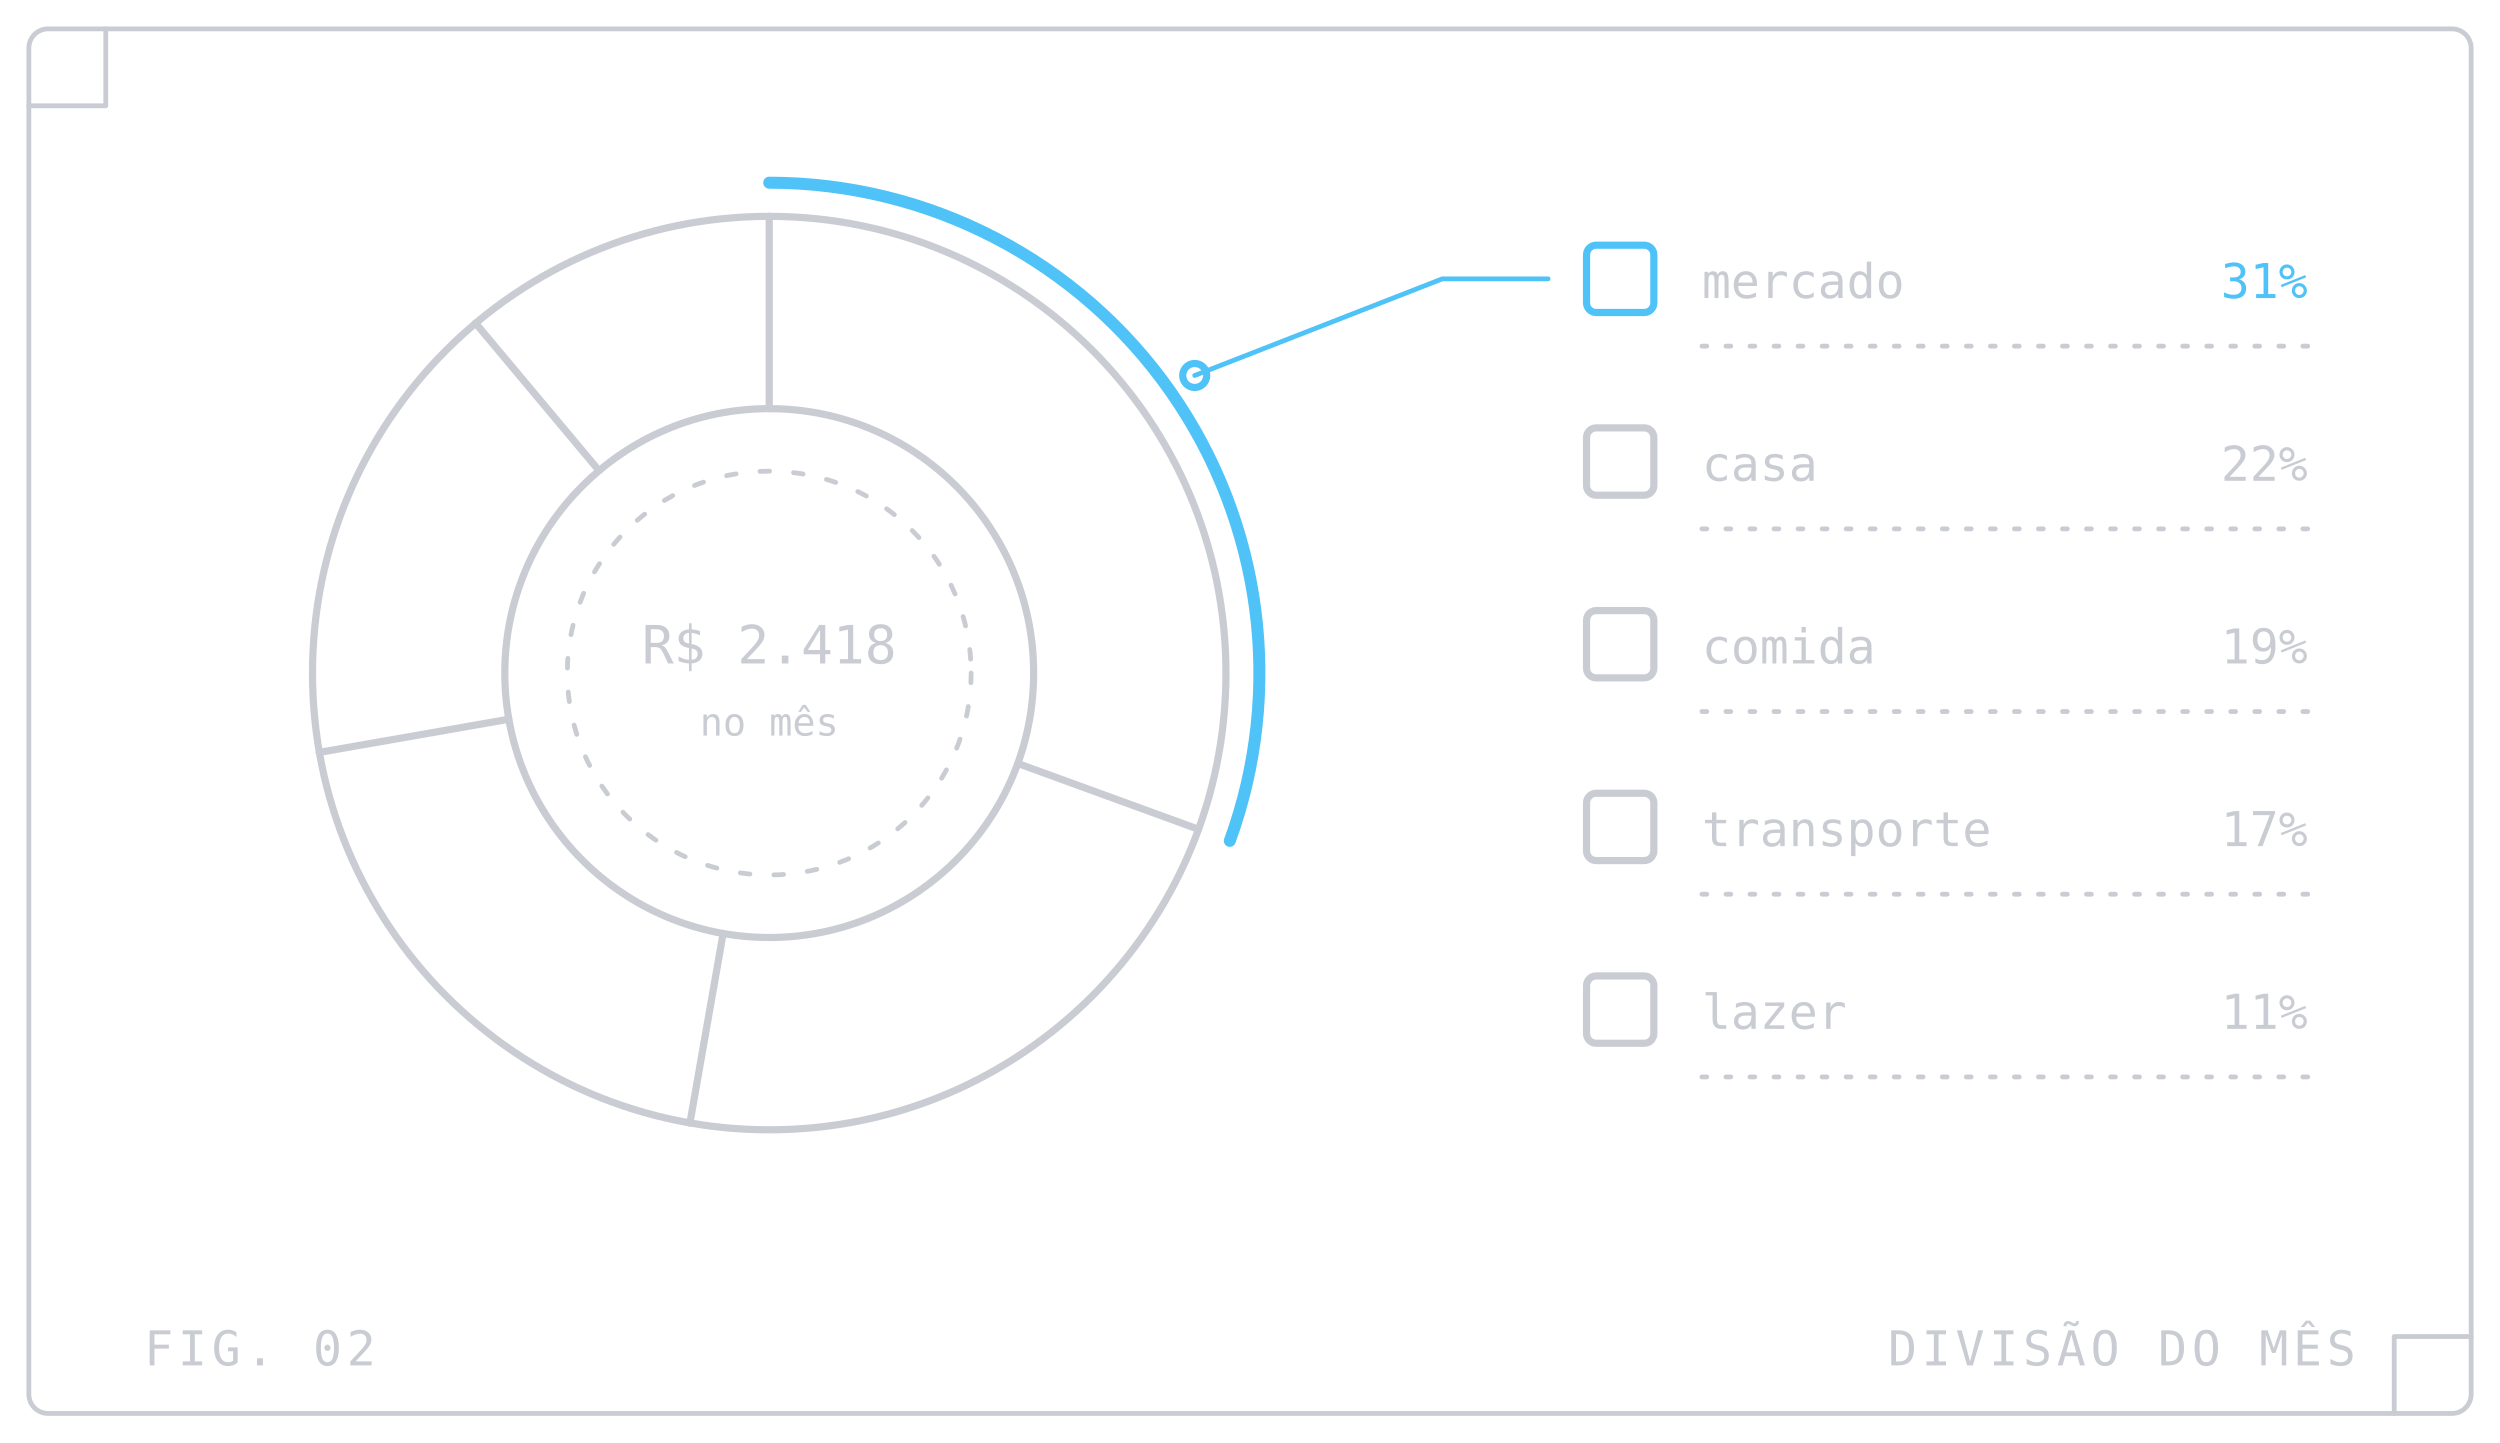
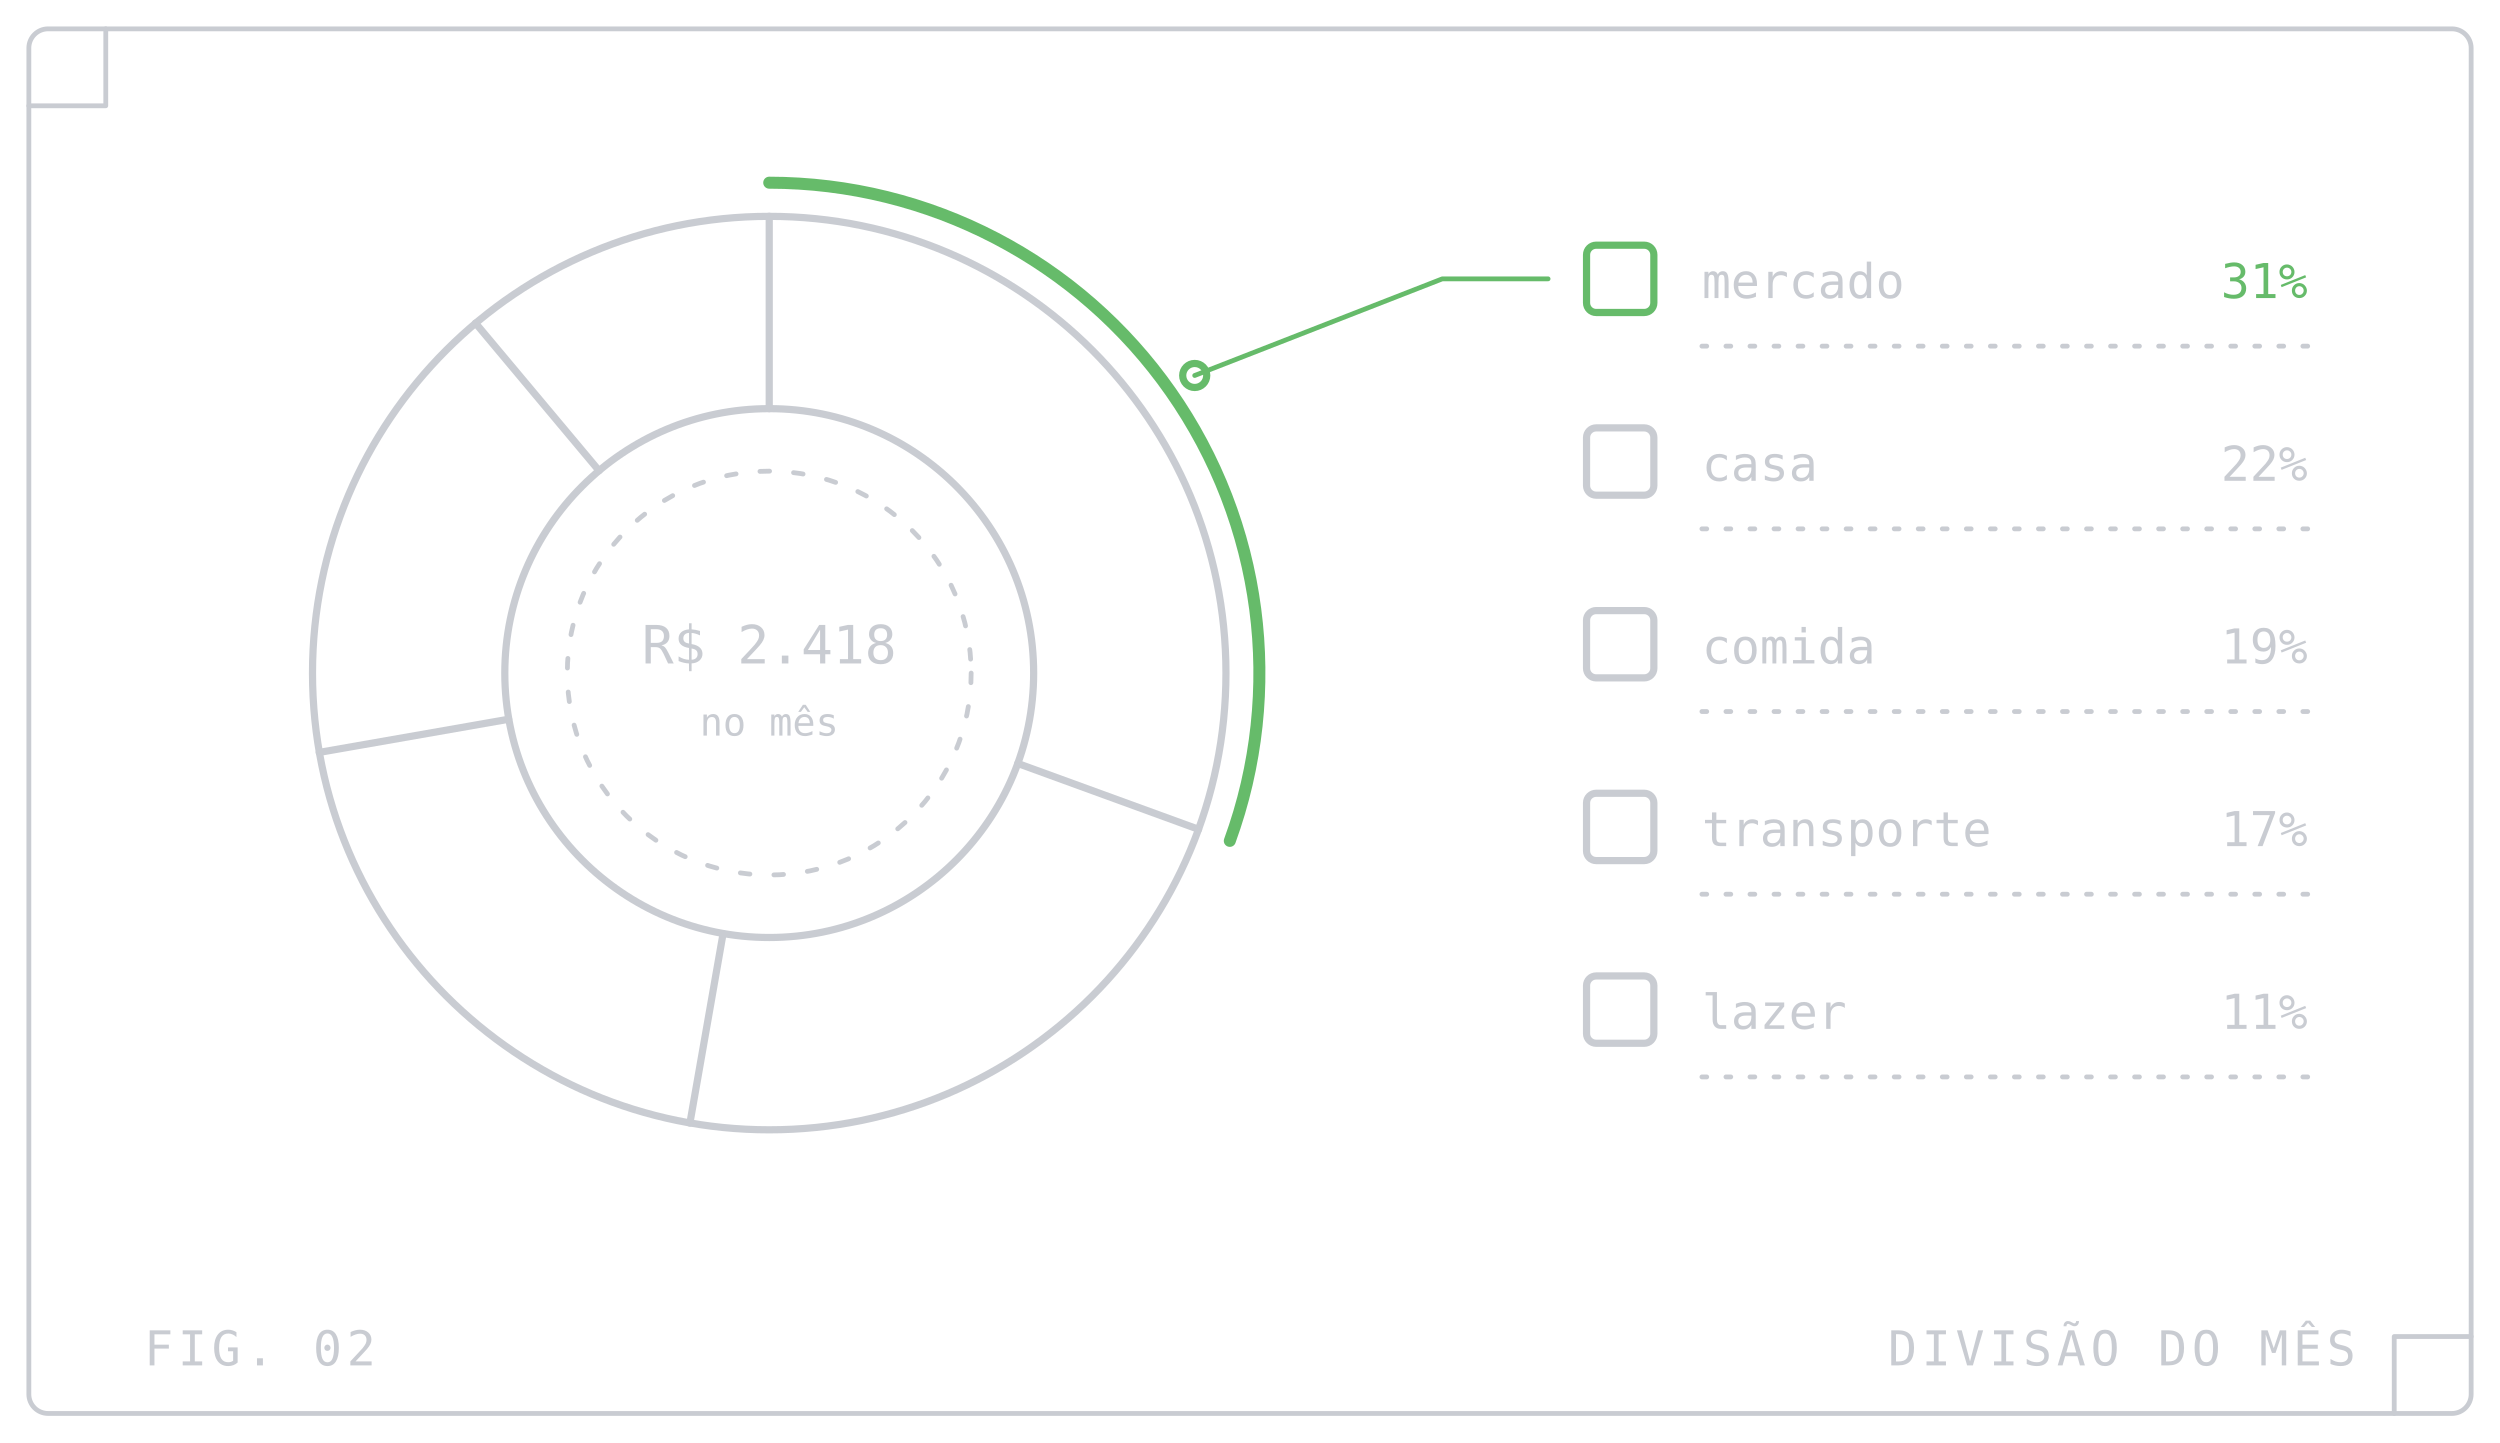
<svg xmlns="http://www.w3.org/2000/svg" viewBox="0 0 520 300" fill="none" stroke="#c9ccd2" stroke-width="1.5" stroke-linecap="round" stroke-linejoin="round" font-family="Fira Code, monospace">
  <rect x="6" y="6" width="508" height="288" rx="4" stroke-width="1" />
  <path d="M6 22h16M22 6v16M514 278h-16M498 294v-16" stroke-width="1" />
  <circle cx="160" cy="140" r="95" />
  <circle cx="160" cy="140" r="55" />
  <circle cx="160" cy="140" r="42" stroke-width="1" stroke-dasharray="2 5" />
  <path d="M160.0 85.0L160.0 45.0" />
  <path d="M211.7 158.8L249.3 172.5" />
  <path d="M150.4 194.2L143.5 233.6" />
  <path d="M105.8 149.6L66.4 156.5" />
  <path d="M124.6 97.9L98.9 67.2" />
-   <path d="M160.0 38.0A102 102 0 0 1 255.8 174.9" stroke="#4fc3f7" stroke-width="2.5" />
-   <path d="M248.5 78.1L300 58h22" stroke="#4fc3f7" stroke-width="1" />
-   <circle cx="248.5" cy="78.1" r="2.5" stroke="#4fc3f7" />
-   <rect x="330" y="51" width="14" height="14" rx="2" stroke="#4fc3f7" />
+   <path d="M160.0 38.0A102 102 0 0 1 255.8 174.9" stroke="#66bb6a" stroke-width="2.5" />
+   <path d="M248.5 78.1L300 58h22" stroke="#66bb6a" stroke-width="1" />
+   <circle cx="248.5" cy="78.1" r="2.5" stroke="#66bb6a" />
+   <rect x="330" y="51" width="14" height="14" rx="2" stroke="#66bb6a" />
  <text x="354" y="62" fill="#c9ccd2" stroke="none" font-size="10" text-anchor="start">mercado</text>
-   <text x="480" y="62" fill="#4fc3f7" stroke="none" font-size="10" text-anchor="end">31%</text>
+   <text x="480" y="62" fill="#66bb6a" stroke="none" font-size="10" text-anchor="end">31%</text>
  <path d="M354 72h126" stroke-width="1" stroke-dasharray="1 4" />
  <rect x="330" y="89" width="14" height="14" rx="2" stroke="#c9ccd2" />
  <text x="354" y="100" fill="#c9ccd2" stroke="none" font-size="10" text-anchor="start">casa</text>
  <text x="480" y="100" fill="#c9ccd2" stroke="none" font-size="10" text-anchor="end">22%</text>
  <path d="M354 110h126" stroke-width="1" stroke-dasharray="1 4" />
  <rect x="330" y="127" width="14" height="14" rx="2" stroke="#c9ccd2" />
  <text x="354" y="138" fill="#c9ccd2" stroke="none" font-size="10" text-anchor="start">comida</text>
  <text x="480" y="138" fill="#c9ccd2" stroke="none" font-size="10" text-anchor="end">19%</text>
  <path d="M354 148h126" stroke-width="1" stroke-dasharray="1 4" />
  <rect x="330" y="165" width="14" height="14" rx="2" stroke="#c9ccd2" />
  <text x="354" y="176" fill="#c9ccd2" stroke="none" font-size="10" text-anchor="start">transporte</text>
  <text x="480" y="176" fill="#c9ccd2" stroke="none" font-size="10" text-anchor="end">17%</text>
  <path d="M354 186h126" stroke-width="1" stroke-dasharray="1 4" />
  <rect x="330" y="203" width="14" height="14" rx="2" stroke="#c9ccd2" />
  <text x="354" y="214" fill="#c9ccd2" stroke="none" font-size="10" text-anchor="start">lazer</text>
  <text x="480" y="214" fill="#c9ccd2" stroke="none" font-size="10" text-anchor="end">11%</text>
  <path d="M354 224h126" stroke-width="1" stroke-dasharray="1 4" />
  <text x="160" y="138" fill="#c9ccd2" stroke="none" font-size="11" text-anchor="middle">R$ 2.418</text>
  <text x="160" y="153" fill="#c9ccd2" stroke="none" font-size="8" text-anchor="middle">no mês</text>
  <g fill="#c9ccd2" stroke="none" font-size="10" letter-spacing="1">
    <text x="30" y="284">FIG. 02</text>
    <text x="490" y="284" text-anchor="end">DIVISÃO DO MÊS</text>
  </g>
</svg>
